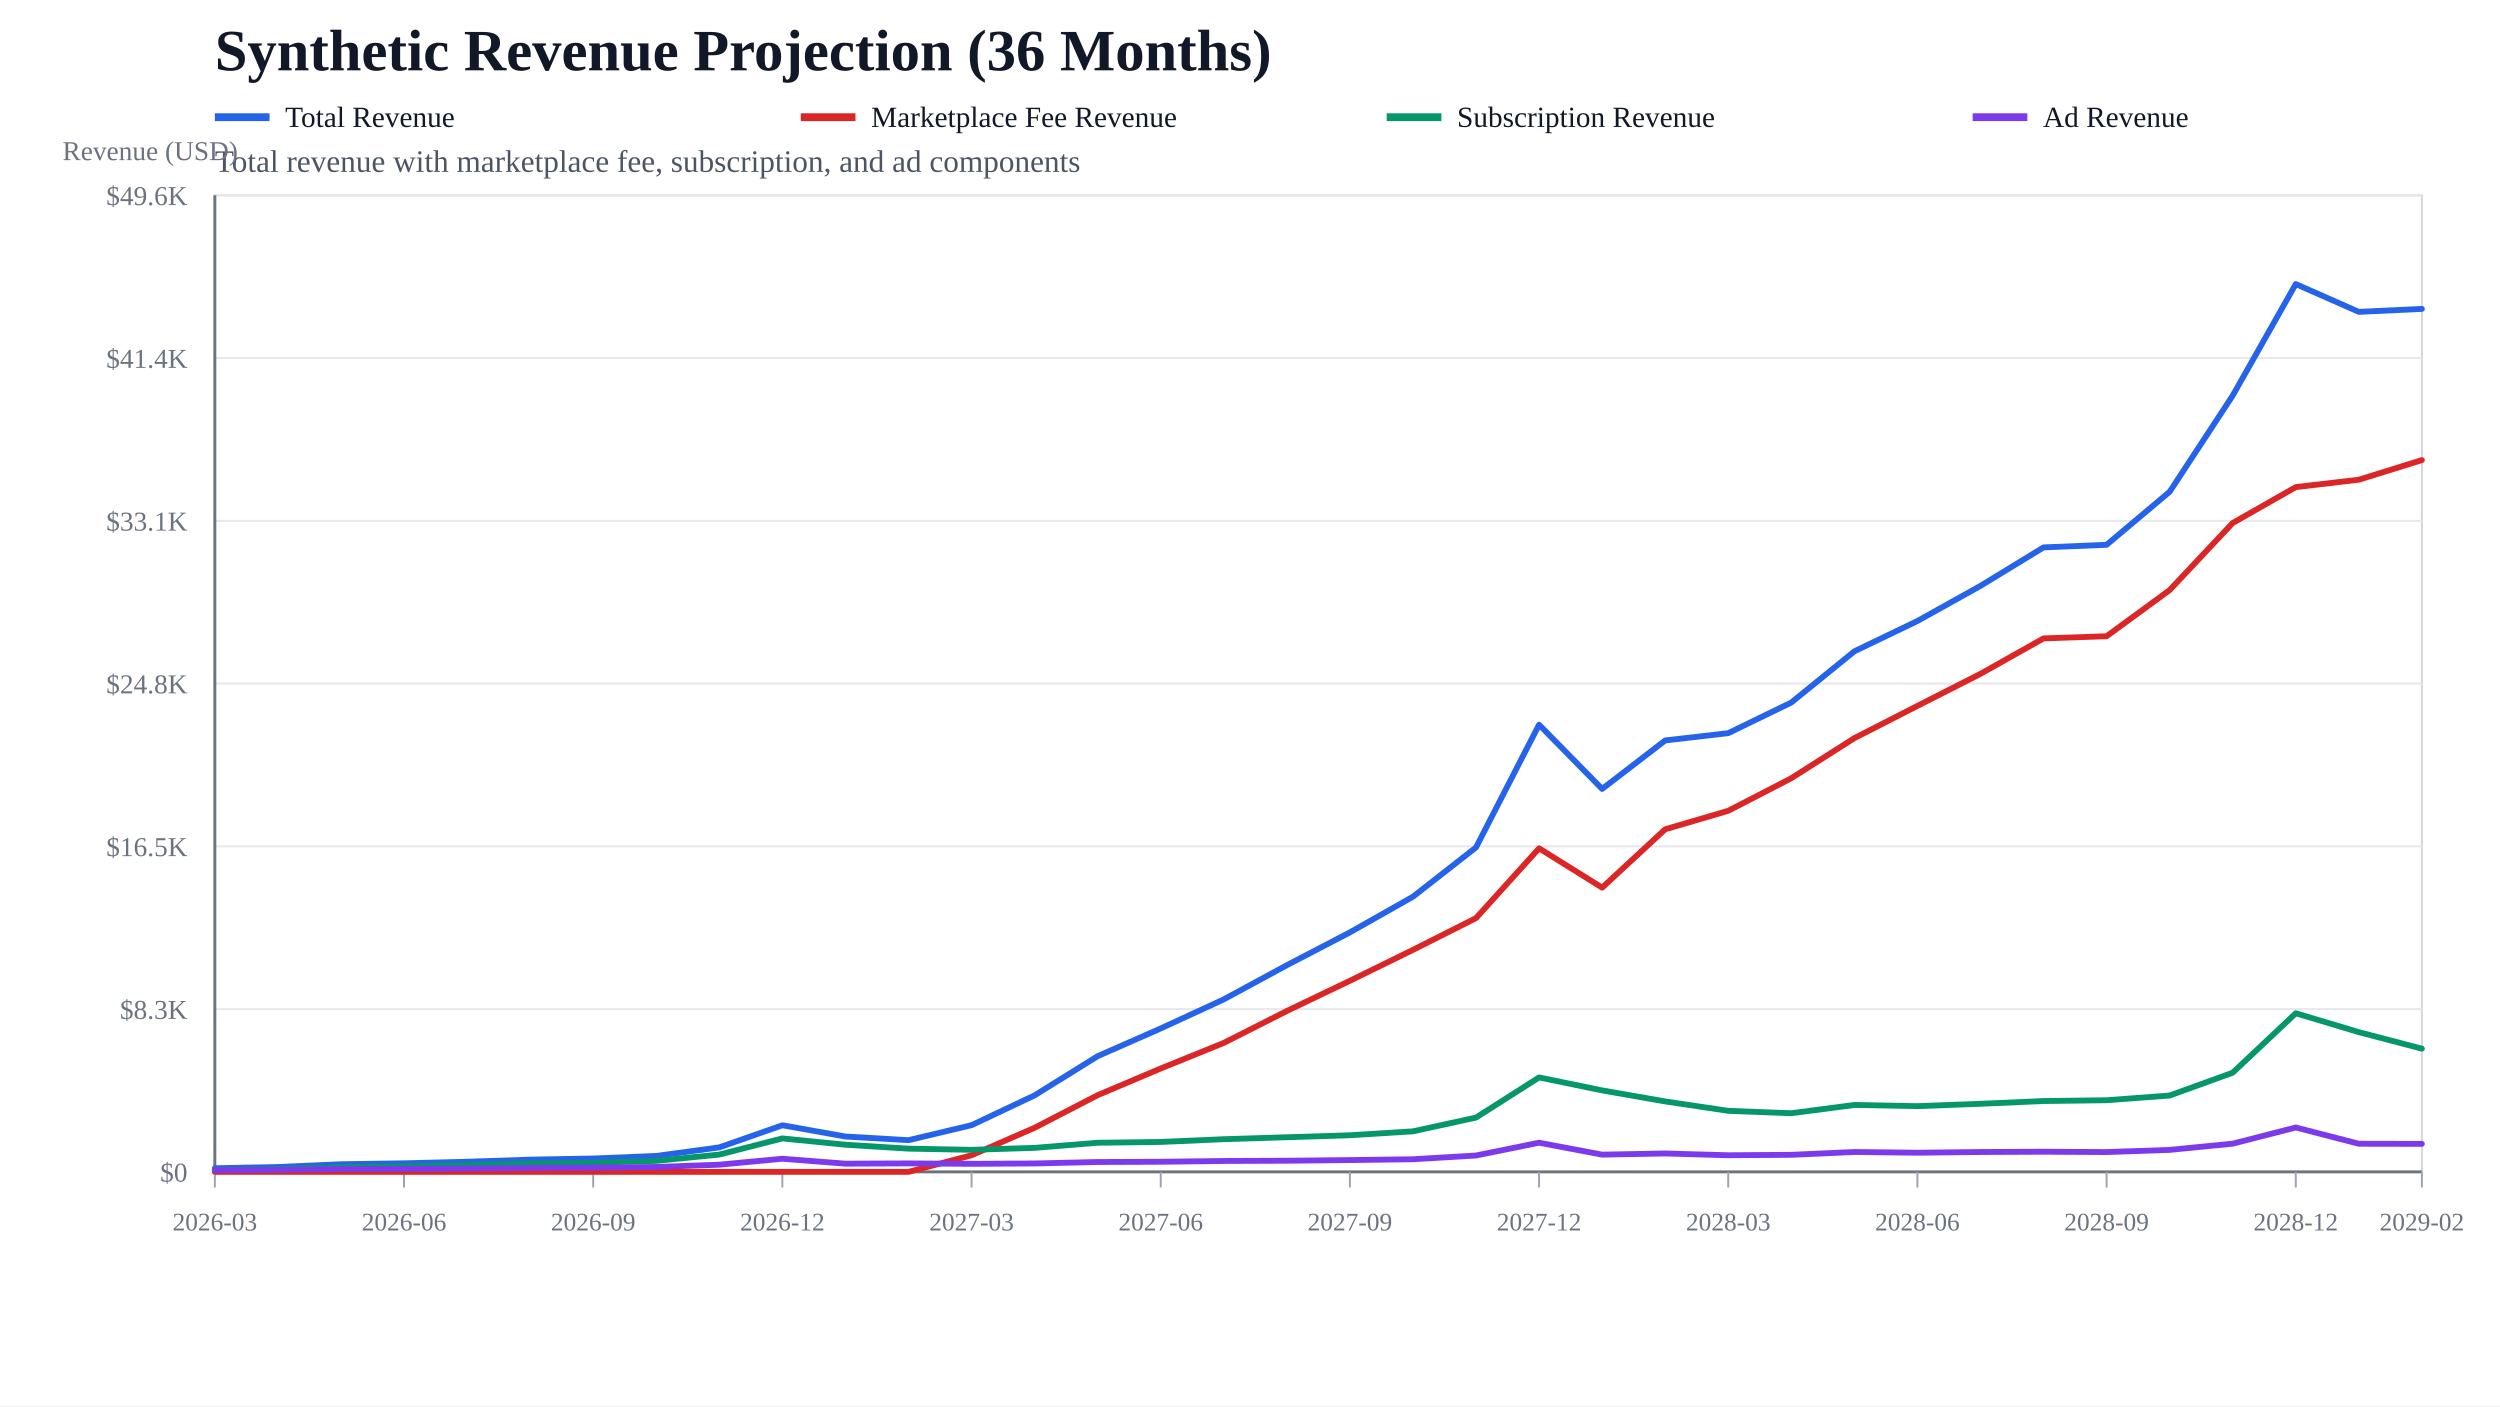
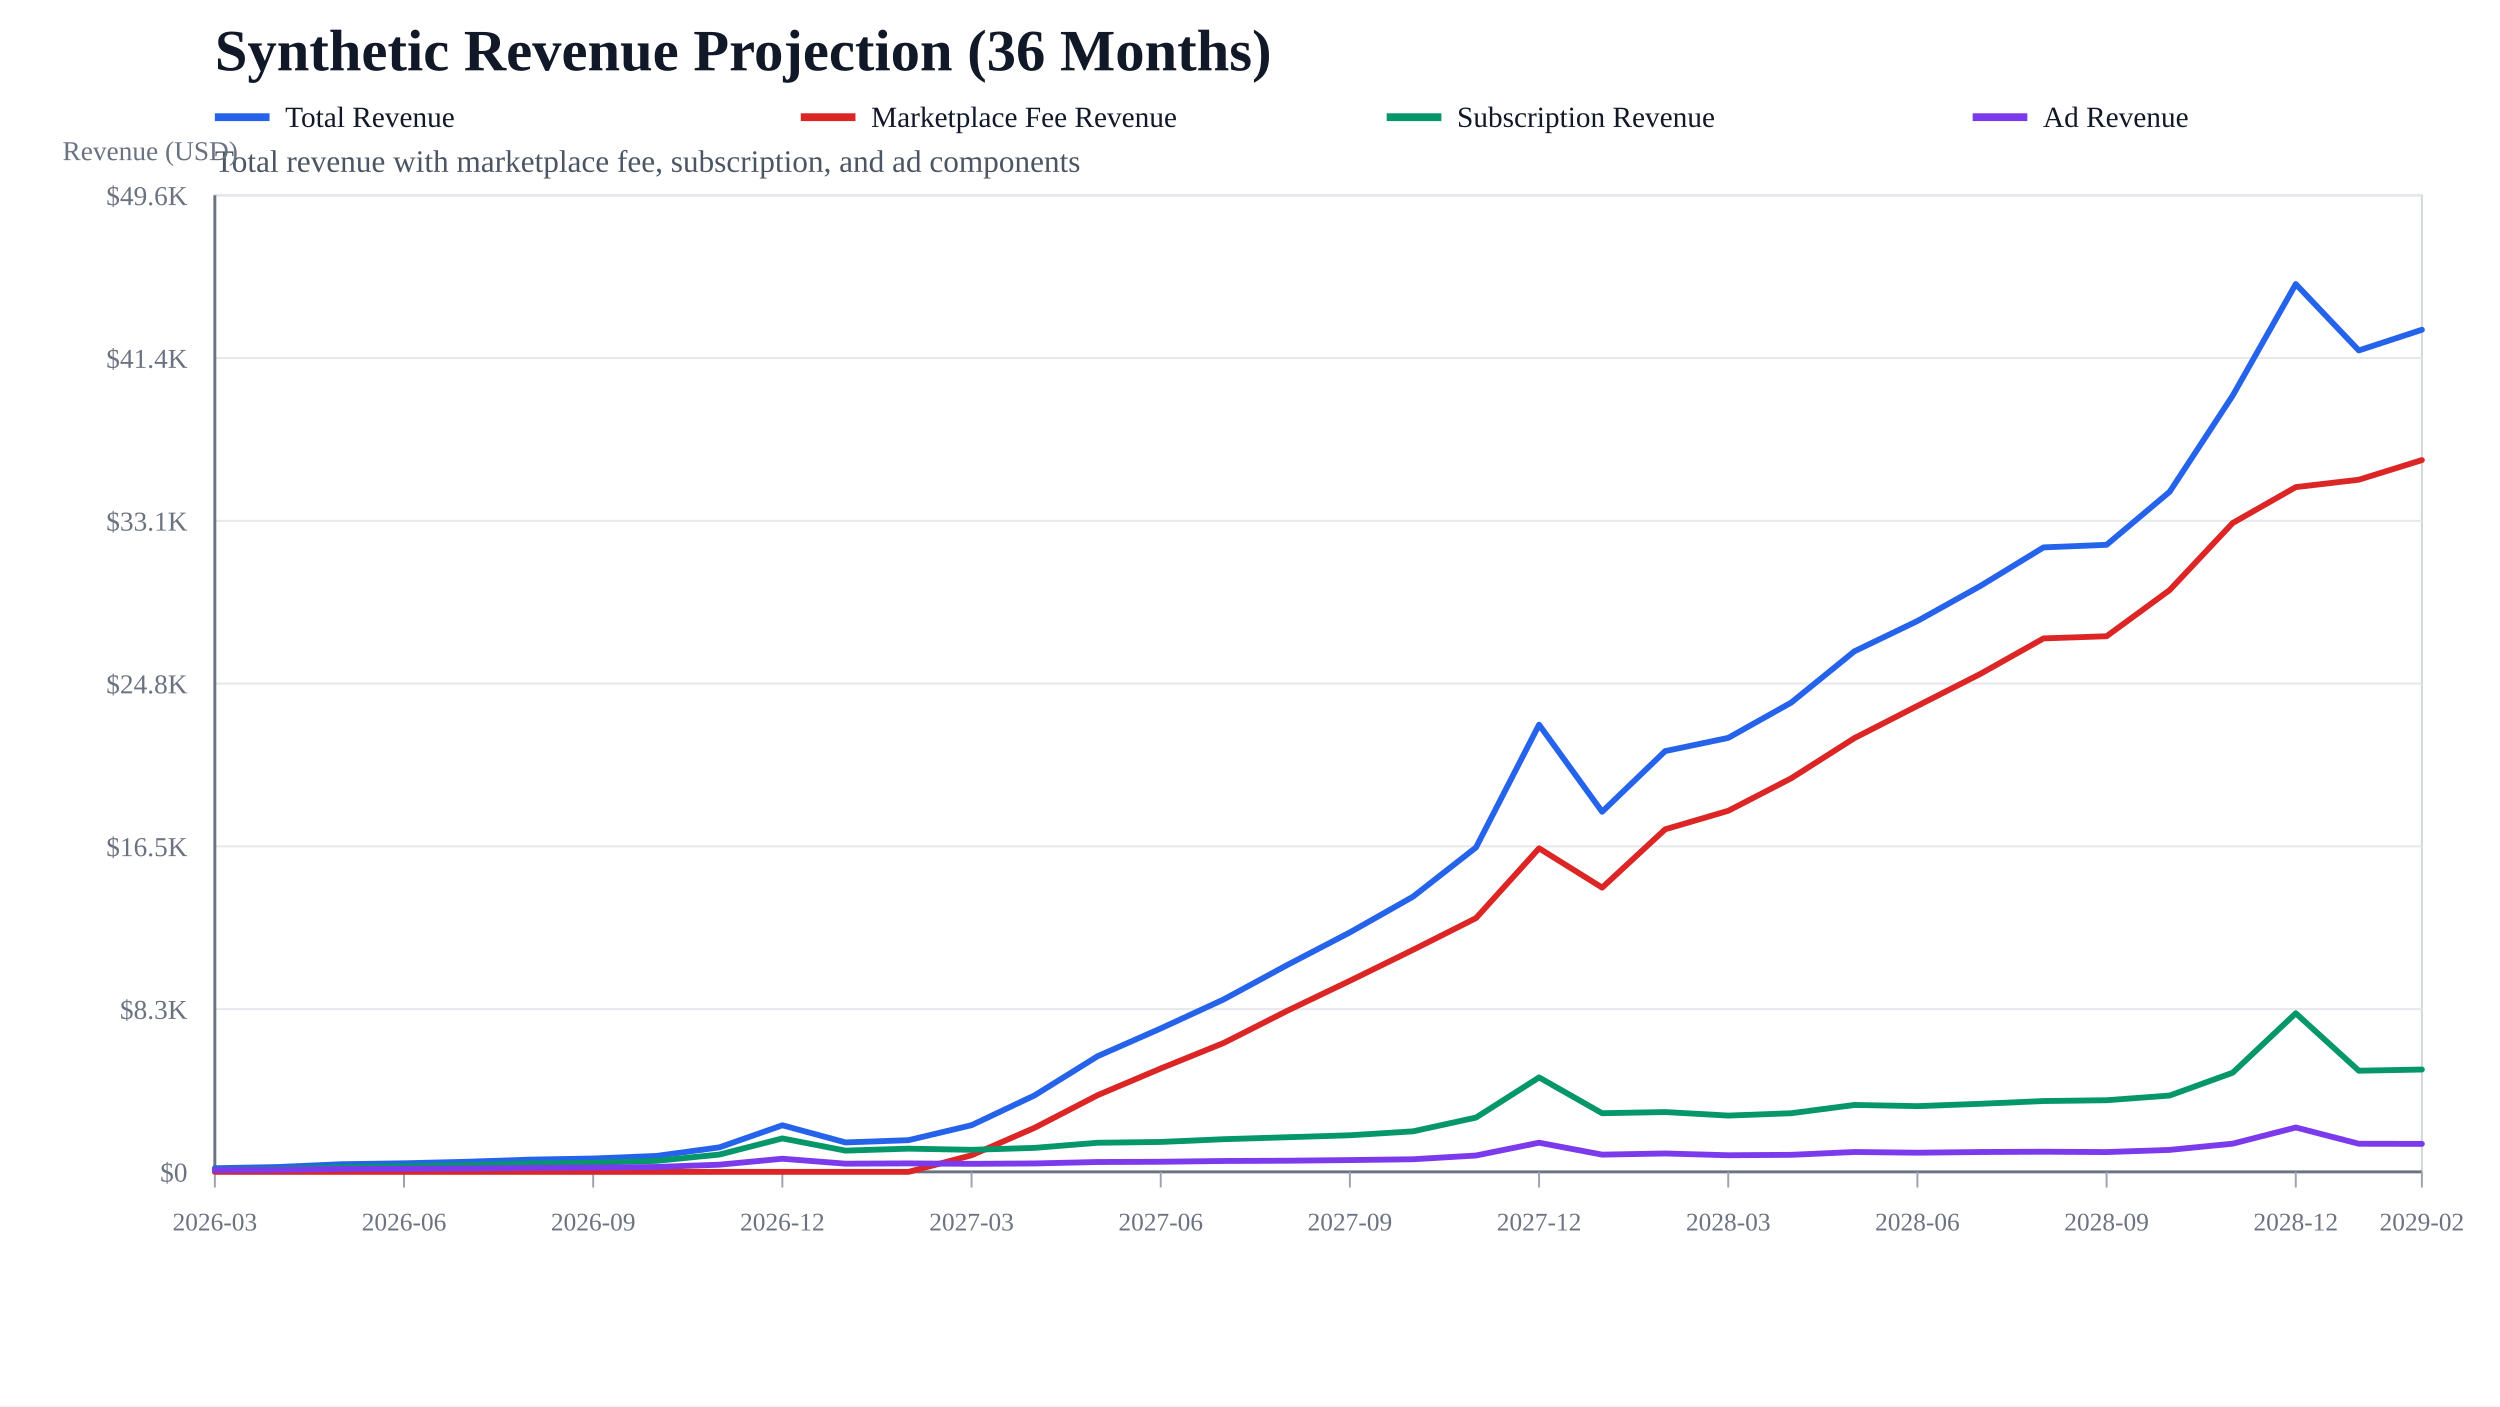
<svg xmlns="http://www.w3.org/2000/svg" width="1280" height="720" viewBox="0 0 1280 720">
  <rect width="100%" height="100%" fill="#FFFFFF" />
  <text x="110" y="36" font-size="30" font-weight="700" fill="#111827">Synthetic Revenue Projection (36 Months)</text>
  <text x="110" y="88" font-size="16" fill="#4B5563">Total revenue with marketplace fee, subscription, and ad components</text>
  <text x="32" y="82" font-size="14" fill="#6B7280">Revenue (USD)</text>
  <rect x="110.00" y="100.00" width="1130.00" height="500.00" fill="#FFFFFF" stroke="#D1D5DB" />
  <line x1="110.00" y1="600.00" x2="1240.00" y2="600.00" stroke="#E5E7EB" stroke-width="1" />
  <text x="96.00" y="605.00" text-anchor="end" font-size="14" fill="#6B7280">$0</text>
  <line x1="110.00" y1="516.67" x2="1240.00" y2="516.67" stroke="#E5E7EB" stroke-width="1" />
  <text x="96.00" y="521.67" text-anchor="end" font-size="14" fill="#6B7280">$8.3K</text>
  <line x1="110.00" y1="433.33" x2="1240.00" y2="433.33" stroke="#E5E7EB" stroke-width="1" />
  <text x="96.00" y="438.33" text-anchor="end" font-size="14" fill="#6B7280">$16.5K</text>
  <line x1="110.00" y1="350.00" x2="1240.00" y2="350.00" stroke="#E5E7EB" stroke-width="1" />
  <text x="96.00" y="355.00" text-anchor="end" font-size="14" fill="#6B7280">$24.8K</text>
  <line x1="110.00" y1="266.67" x2="1240.00" y2="266.67" stroke="#E5E7EB" stroke-width="1" />
  <text x="96.00" y="271.67" text-anchor="end" font-size="14" fill="#6B7280">$33.1K</text>
  <line x1="110.00" y1="183.33" x2="1240.00" y2="183.33" stroke="#E5E7EB" stroke-width="1" />
  <text x="96.00" y="188.33" text-anchor="end" font-size="14" fill="#6B7280">$41.4K</text>
  <line x1="110.00" y1="100.00" x2="1240.00" y2="100.00" stroke="#E5E7EB" stroke-width="1" />
  <text x="96.00" y="105.00" text-anchor="end" font-size="14" fill="#6B7280">$49.6K</text>
  <line x1="110.00" y1="600.00" x2="1240.00" y2="600.00" stroke="#6B7280" stroke-width="1.5" />
  <line x1="110.00" y1="100.00" x2="110.00" y2="600.00" stroke="#6B7280" stroke-width="1.5" />
  <line x1="110.00" y1="600.00" x2="110.00" y2="608.00" stroke="#9CA3AF" stroke-width="1" />
  <text x="110.00" y="630.00" text-anchor="middle" font-size="13" fill="#6B7280">2026-03</text>
  <line x1="206.86" y1="600.00" x2="206.86" y2="608.00" stroke="#9CA3AF" stroke-width="1" />
  <text x="206.86" y="630.00" text-anchor="middle" font-size="13" fill="#6B7280">2026-06</text>
  <line x1="303.71" y1="600.00" x2="303.71" y2="608.00" stroke="#9CA3AF" stroke-width="1" />
  <text x="303.71" y="630.00" text-anchor="middle" font-size="13" fill="#6B7280">2026-09</text>
  <line x1="400.57" y1="600.00" x2="400.57" y2="608.00" stroke="#9CA3AF" stroke-width="1" />
  <text x="400.57" y="630.00" text-anchor="middle" font-size="13" fill="#6B7280">2026-12</text>
  <line x1="497.43" y1="600.00" x2="497.43" y2="608.00" stroke="#9CA3AF" stroke-width="1" />
  <text x="497.43" y="630.00" text-anchor="middle" font-size="13" fill="#6B7280">2027-03</text>
  <line x1="594.29" y1="600.00" x2="594.29" y2="608.00" stroke="#9CA3AF" stroke-width="1" />
  <text x="594.29" y="630.00" text-anchor="middle" font-size="13" fill="#6B7280">2027-06</text>
  <line x1="691.14" y1="600.00" x2="691.14" y2="608.00" stroke="#9CA3AF" stroke-width="1" />
  <text x="691.14" y="630.00" text-anchor="middle" font-size="13" fill="#6B7280">2027-09</text>
  <line x1="788.00" y1="600.00" x2="788.00" y2="608.00" stroke="#9CA3AF" stroke-width="1" />
  <text x="788.00" y="630.00" text-anchor="middle" font-size="13" fill="#6B7280">2027-12</text>
  <line x1="884.86" y1="600.00" x2="884.86" y2="608.00" stroke="#9CA3AF" stroke-width="1" />
  <text x="884.86" y="630.00" text-anchor="middle" font-size="13" fill="#6B7280">2028-03</text>
  <line x1="981.71" y1="600.00" x2="981.71" y2="608.00" stroke="#9CA3AF" stroke-width="1" />
  <text x="981.71" y="630.00" text-anchor="middle" font-size="13" fill="#6B7280">2028-06</text>
  <line x1="1078.57" y1="600.00" x2="1078.57" y2="608.00" stroke="#9CA3AF" stroke-width="1" />
  <text x="1078.57" y="630.00" text-anchor="middle" font-size="13" fill="#6B7280">2028-09</text>
  <line x1="1175.43" y1="600.00" x2="1175.43" y2="608.00" stroke="#9CA3AF" stroke-width="1" />
  <text x="1175.43" y="630.00" text-anchor="middle" font-size="13" fill="#6B7280">2028-12</text>
  <line x1="1240.00" y1="600.00" x2="1240.00" y2="608.00" stroke="#9CA3AF" stroke-width="1" />
  <text x="1240.00" y="630.00" text-anchor="middle" font-size="13" fill="#6B7280">2029-02</text>
-   <path d="M 110.00 598.14 L 142.29 597.52 L 174.57 596.09 L 206.86 595.61 L 239.14 594.82 L 271.43 593.73 L 303.71 593.16 L 336.00 591.84 L 368.29 587.45 L 400.57 576.14 L 432.86 581.90 L 465.14 583.77 L 497.43 576.09 L 529.71 560.82 L 562.00 540.76 L 594.29 526.56 L 626.57 511.67 L 658.86 494.18 L 691.14 477.38 L 723.43 459.11 L 755.71 433.88 L 788.00 371.04 L 820.29 403.93 L 852.57 379.11 L 884.86 375.37 L 917.14 359.69 L 949.43 333.48 L 981.71 317.95 L 1014.00 299.97 L 1046.29 280.26 L 1078.57 278.94 L 1110.86 251.78 L 1143.14 202.54 L 1175.43 145.45 L 1207.71 159.67 L 1240.00 158.16" fill="none" stroke="#2563EB" stroke-width="3" stroke-linecap="round" stroke-linejoin="round" />
+   <path d="M 110.00 598.14 L 142.29 597.52 L 174.57 596.09 L 206.86 595.61 L 239.14 594.82 L 271.43 593.73 L 303.71 593.16 L 336.00 591.84 L 368.29 587.45 L 400.57 576.14 L 432.86 584.92 L 465.14 583.77 L 497.43 576.09 L 529.71 560.82 L 562.00 540.76 L 594.29 526.56 L 626.57 511.67 L 658.86 494.18 L 691.14 477.38 L 723.43 459.11 L 755.71 433.88 L 788.00 371.04 L 820.29 415.62 L 852.57 384.55 L 884.86 377.79 L 917.14 359.69 L 949.43 333.48 L 981.71 317.95 L 1014.00 299.97 L 1046.29 280.26 L 1078.57 278.94 L 1110.86 251.78 L 1143.14 202.54 L 1175.43 145.45 L 1207.71 179.42 L 1240.00 168.84" fill="none" stroke="#2563EB" stroke-width="3" stroke-linecap="round" stroke-linejoin="round" />
  <path d="M 110.00 600.00 L 142.29 600.00 L 174.57 600.00 L 206.86 600.00 L 239.14 600.00 L 271.43 600.00 L 303.71 600.00 L 336.00 600.00 L 368.29 600.00 L 400.57 600.00 L 432.86 600.00 L 465.14 600.00 L 497.43 591.49 L 529.71 577.42 L 562.00 560.72 L 594.29 547.06 L 626.57 533.97 L 658.86 517.62 L 691.14 502.16 L 723.43 486.33 L 755.71 470.07 L 788.00 434.34 L 820.29 454.47 L 852.57 424.60 L 884.86 415.12 L 917.14 398.45 L 949.43 377.92 L 981.71 361.41 L 1014.00 345.00 L 1046.29 326.86 L 1078.57 325.75 L 1110.86 302.12 L 1143.14 267.77 L 1175.43 249.40 L 1207.71 245.61 L 1240.00 235.57" fill="none" stroke="#DC2626" stroke-width="3" stroke-linecap="round" stroke-linejoin="round" />
-   <path d="M 110.00 598.99 L 142.29 598.59 L 174.57 597.58 L 206.86 597.18 L 239.14 596.57 L 271.43 595.77 L 303.71 595.37 L 336.00 594.36 L 368.29 591.13 L 400.57 582.87 L 432.86 586.10 L 465.14 588.11 L 497.43 588.71 L 529.71 587.71 L 562.00 585.09 L 594.29 584.68 L 626.57 583.27 L 658.86 582.27 L 691.14 581.26 L 723.43 579.24 L 755.71 572.19 L 788.00 551.64 L 820.29 558.29 L 852.57 563.93 L 884.86 568.76 L 917.14 569.97 L 949.43 565.74 L 981.71 566.35 L 1014.00 565.14 L 1046.29 563.73 L 1078.57 563.32 L 1110.86 560.91 L 1143.14 549.22 L 1175.43 518.79 L 1207.71 528.46 L 1240.00 536.92" fill="none" stroke="#059669" stroke-width="3" stroke-linecap="round" stroke-linejoin="round" />
+   <path d="M 110.00 598.99 L 142.29 598.59 L 174.57 597.58 L 206.86 597.18 L 239.14 596.57 L 271.43 595.77 L 303.71 595.37 L 336.00 594.36 L 368.29 591.13 L 400.57 582.87 L 432.86 589.12 L 465.14 588.11 L 497.43 588.71 L 529.71 587.71 L 562.00 585.09 L 594.29 584.68 L 626.57 583.27 L 658.86 582.27 L 691.14 581.26 L 723.43 579.24 L 755.71 572.19 L 788.00 551.64 L 820.29 569.97 L 852.57 569.37 L 884.86 571.18 L 917.14 569.97 L 949.43 565.74 L 981.71 566.35 L 1014.00 565.14 L 1046.29 563.73 L 1078.57 563.32 L 1110.86 560.91 L 1143.14 549.22 L 1175.43 518.79 L 1207.71 548.21 L 1240.00 547.60" fill="none" stroke="#059669" stroke-width="3" stroke-linecap="round" stroke-linejoin="round" />
  <path d="M 110.00 599.15 L 142.29 598.93 L 174.57 598.51 L 206.86 598.43 L 239.14 598.25 L 271.43 597.96 L 303.71 597.79 L 336.00 597.48 L 368.29 596.32 L 400.57 593.27 L 432.86 595.80 L 465.14 595.66 L 497.43 595.88 L 529.71 595.69 L 562.00 594.95 L 594.29 594.82 L 626.57 594.42 L 658.86 594.29 L 691.14 593.96 L 723.43 593.54 L 755.71 591.62 L 788.00 585.07 L 820.29 591.17 L 852.57 590.58 L 884.86 591.49 L 917.14 591.27 L 949.43 589.82 L 981.71 590.19 L 1014.00 589.83 L 1046.29 589.68 L 1078.57 589.86 L 1110.86 588.75 L 1143.14 585.56 L 1175.43 577.27 L 1207.71 585.60 L 1240.00 585.67" fill="none" stroke="#7C3AED" stroke-width="3" stroke-linecap="round" stroke-linejoin="round" />
  <line x1="110.00" y1="60.00" x2="138.00" y2="60.00" stroke="#2563EB" stroke-width="4" />
  <text x="146.00" y="65.00" font-size="15" fill="#111827">Total Revenue</text>
  <line x1="410.00" y1="60.00" x2="438.00" y2="60.00" stroke="#DC2626" stroke-width="4" />
  <text x="446.00" y="65.00" font-size="15" fill="#111827">Marketplace Fee Revenue</text>
  <line x1="710.00" y1="60.00" x2="738.00" y2="60.00" stroke="#059669" stroke-width="4" />
  <text x="746.00" y="65.00" font-size="15" fill="#111827">Subscription Revenue</text>
  <line x1="1010.00" y1="60.00" x2="1038.00" y2="60.00" stroke="#7C3AED" stroke-width="4" />
  <text x="1046.00" y="65.00" font-size="15" fill="#111827">Ad Revenue</text>
</svg>
